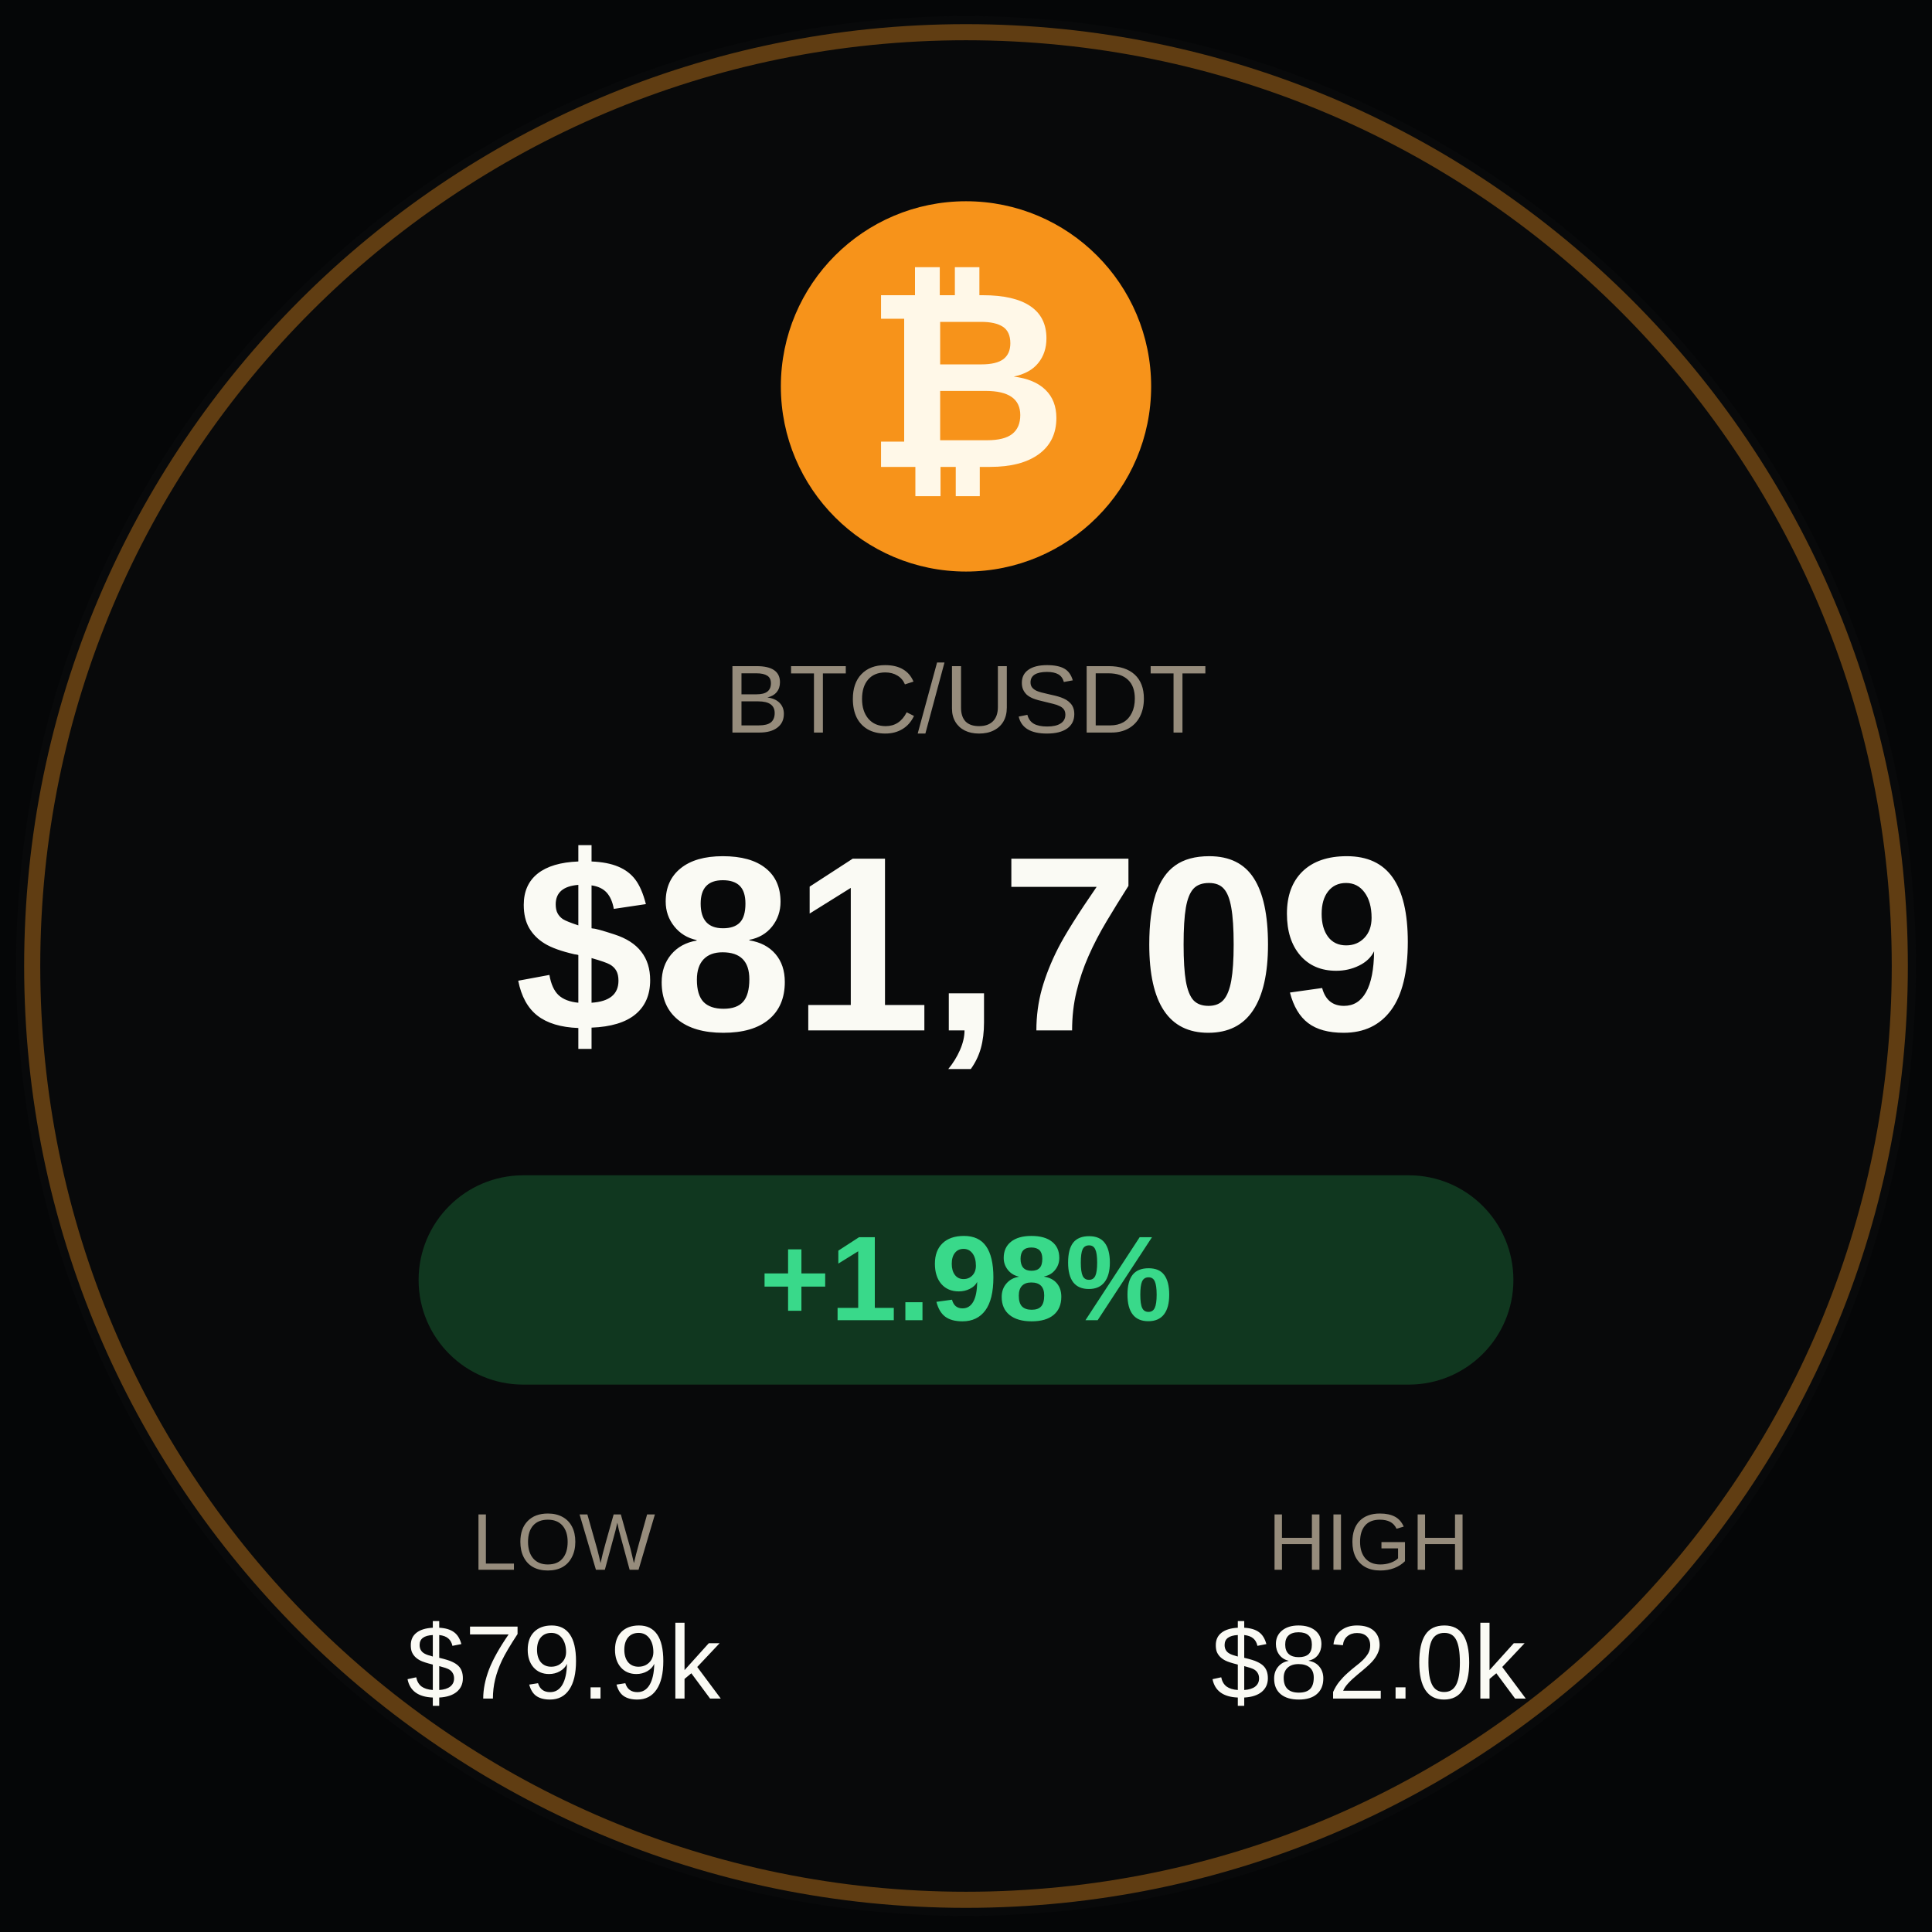
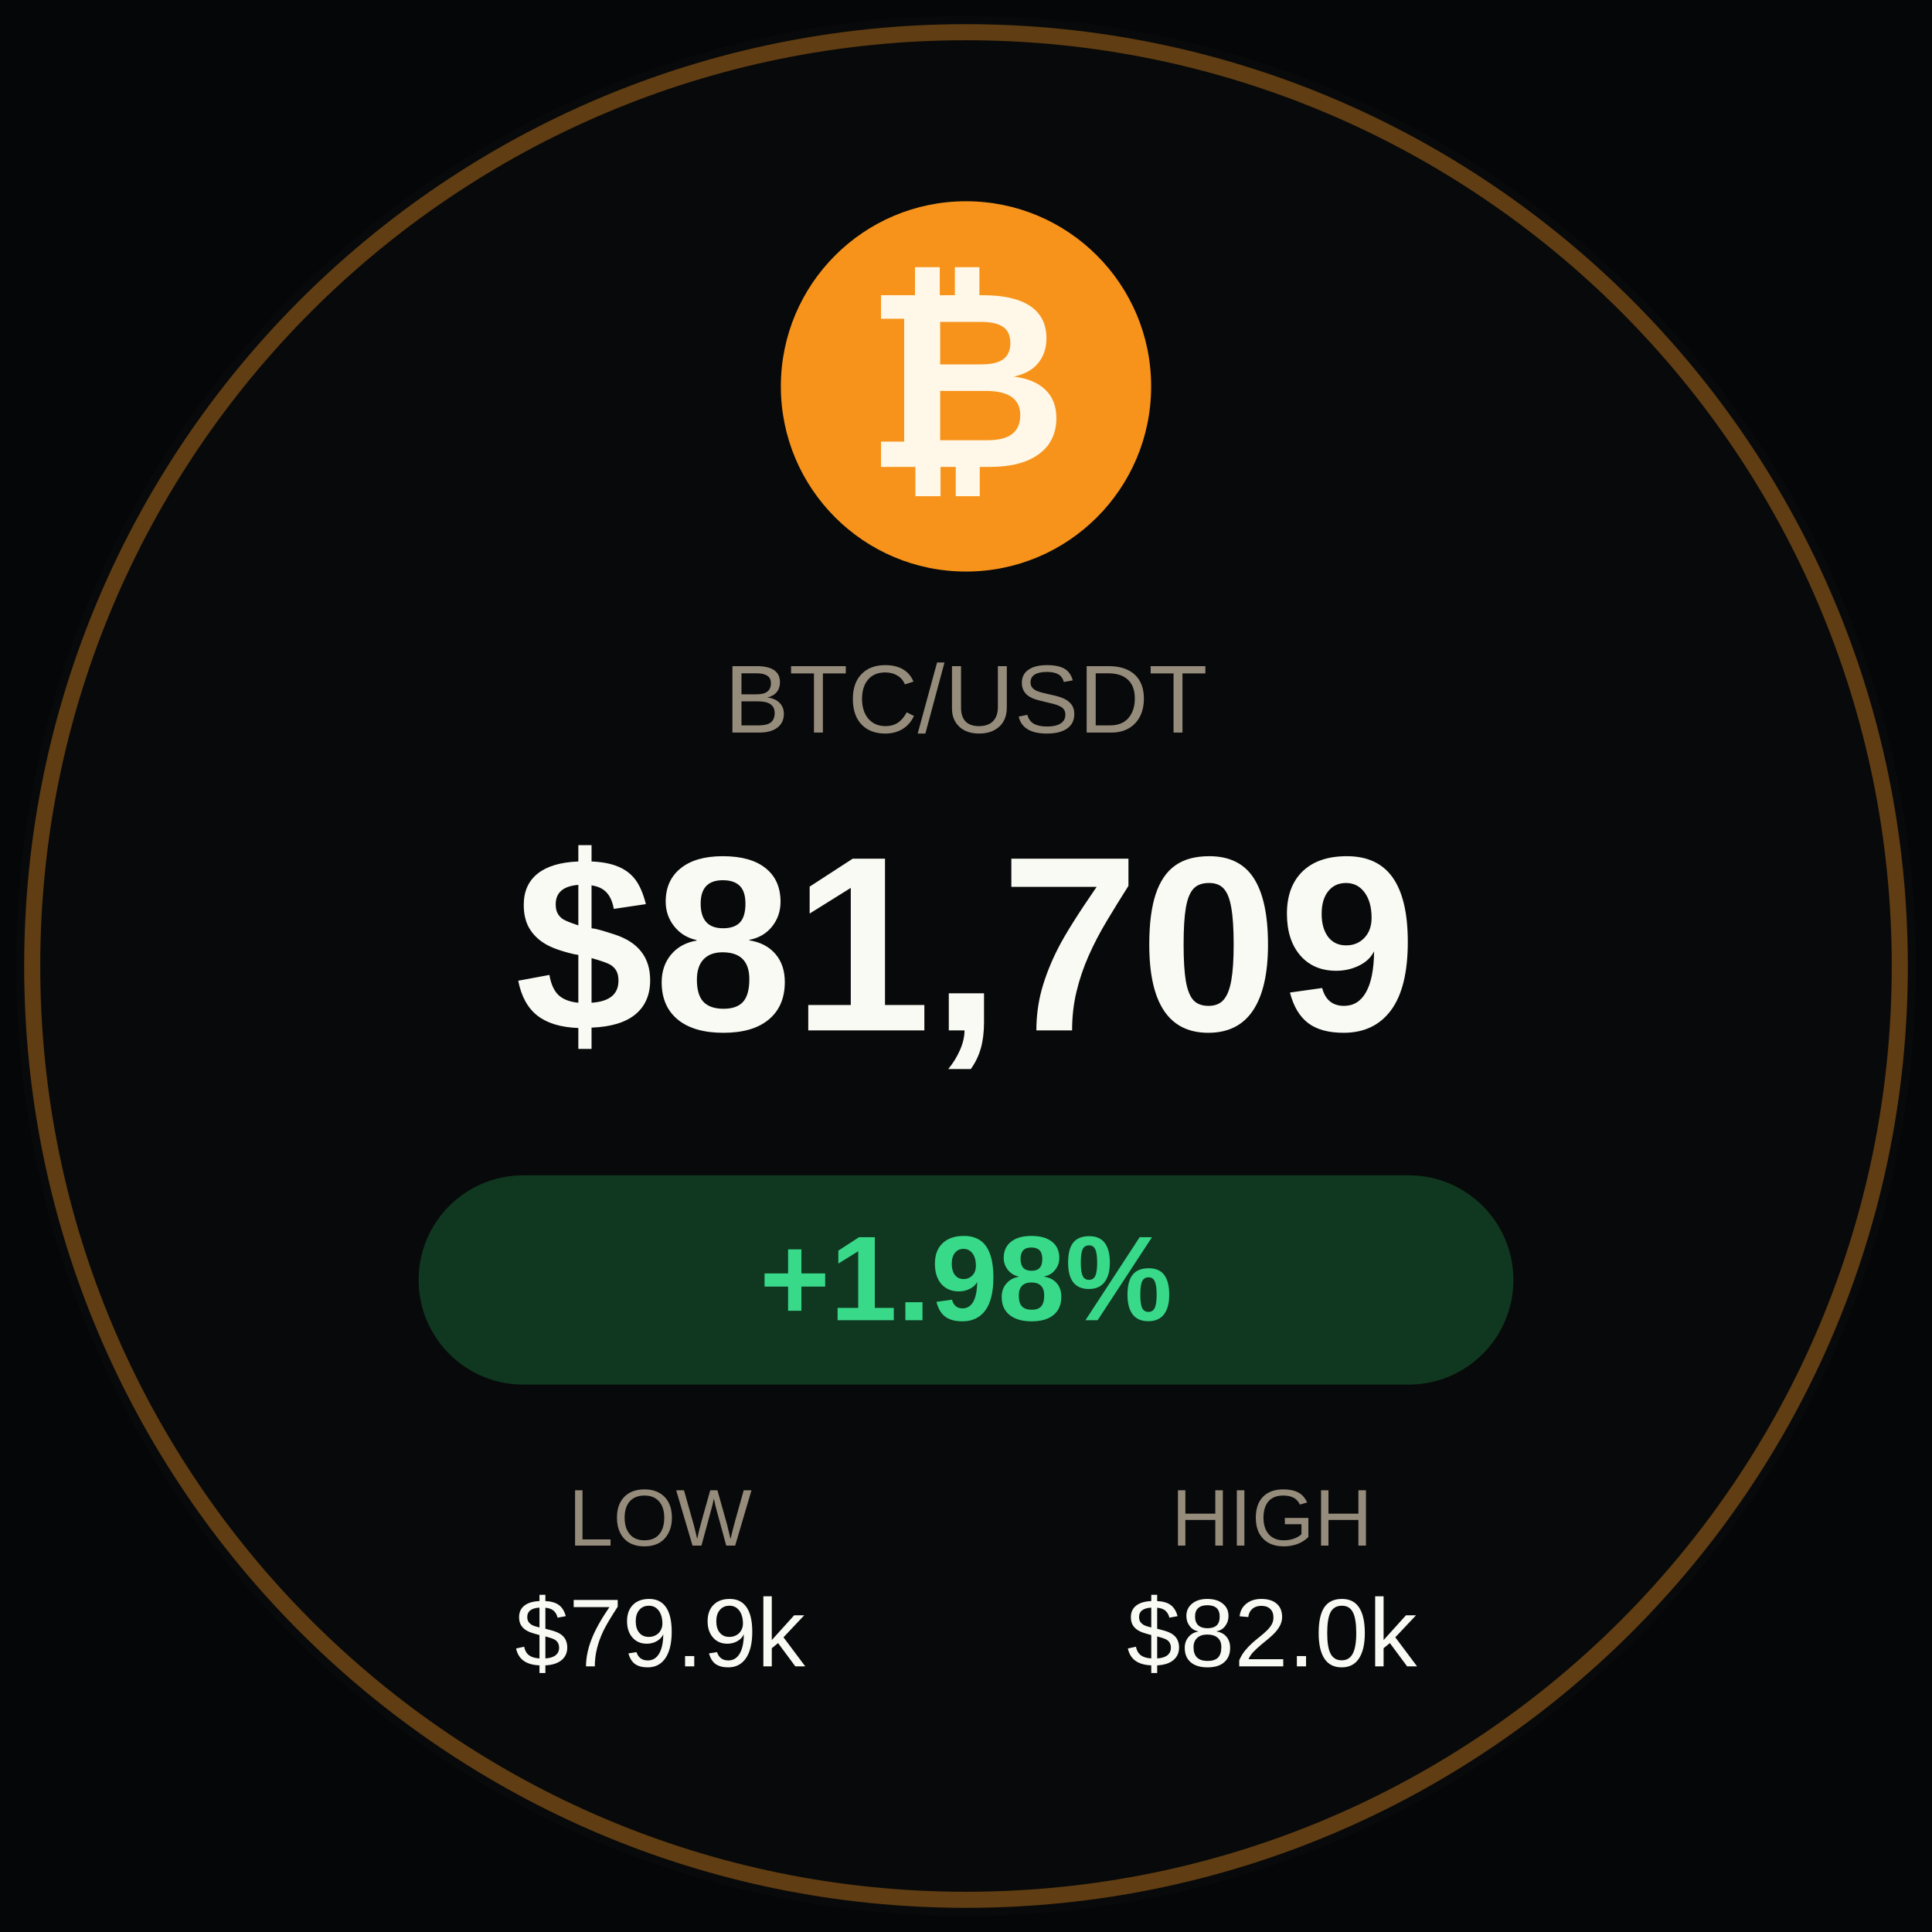
<svg xmlns="http://www.w3.org/2000/svg" width="240" height="240" viewBox="0 0 240 240" role="img" aria-label="BTC price screen">
  <rect width="240" height="240" fill="#050607" />
  <circle cx="120" cy="120" r="118" fill="#08090a" />
  <circle cx="120" cy="120" r="116" fill="none" stroke="#603d12" stroke-width="2" />
  <circle cx="120" cy="48" r="23" fill="#f7931a" />
  <text x="120" y="58" fill="#fff8e8" font-family="Arial, sans-serif" font-size="31" font-weight="700" text-anchor="middle">₿</text>
  <text x="120" y="91" fill="#968c7c" font-family="Arial, sans-serif" font-size="12" text-anchor="middle">BTC/USDT</text>
  <text x="120" y="128" fill="#fafaf4" font-family="Arial, sans-serif" font-size="31" font-weight="700" text-anchor="middle">$81,709</text>
  <rect x="52" y="146" rx="13" ry="13" width="136" height="26" fill="#10371f" />
  <text x="120" y="164" fill="#39d98a" font-family="Arial, sans-serif" font-size="15" font-weight="700" text-anchor="middle">+1.98%</text>
-   <text x="70" y="195" fill="#968c7c" font-family="Arial, sans-serif" font-size="10" text-anchor="middle">LOW</text>
-   <text x="70" y="211" fill="#fafaf4" font-family="Arial, sans-serif" font-size="13" text-anchor="middle">$79.9k</text>
-   <text x="170" y="195" fill="#968c7c" font-family="Arial, sans-serif" font-size="10" text-anchor="middle">HIGH</text>
-   <text x="170" y="211" fill="#fafaf4" font-family="Arial, sans-serif" font-size="13" text-anchor="middle">$82.0k</text>
+   <text x="82" y="192" fill="#968c7c" font-family="Arial, sans-serif" font-size="10" text-anchor="middle">LOW</text>
+   <text x="82" y="207" fill="#fafaf4" font-family="Arial, sans-serif" font-size="12" text-anchor="middle">$79.9k</text>
+   <text x="158" y="192" fill="#968c7c" font-family="Arial, sans-serif" font-size="10" text-anchor="middle">HIGH</text>
+   <text x="158" y="207" fill="#fafaf4" font-family="Arial, sans-serif" font-size="12" text-anchor="middle">$82.0k</text>
</svg>
